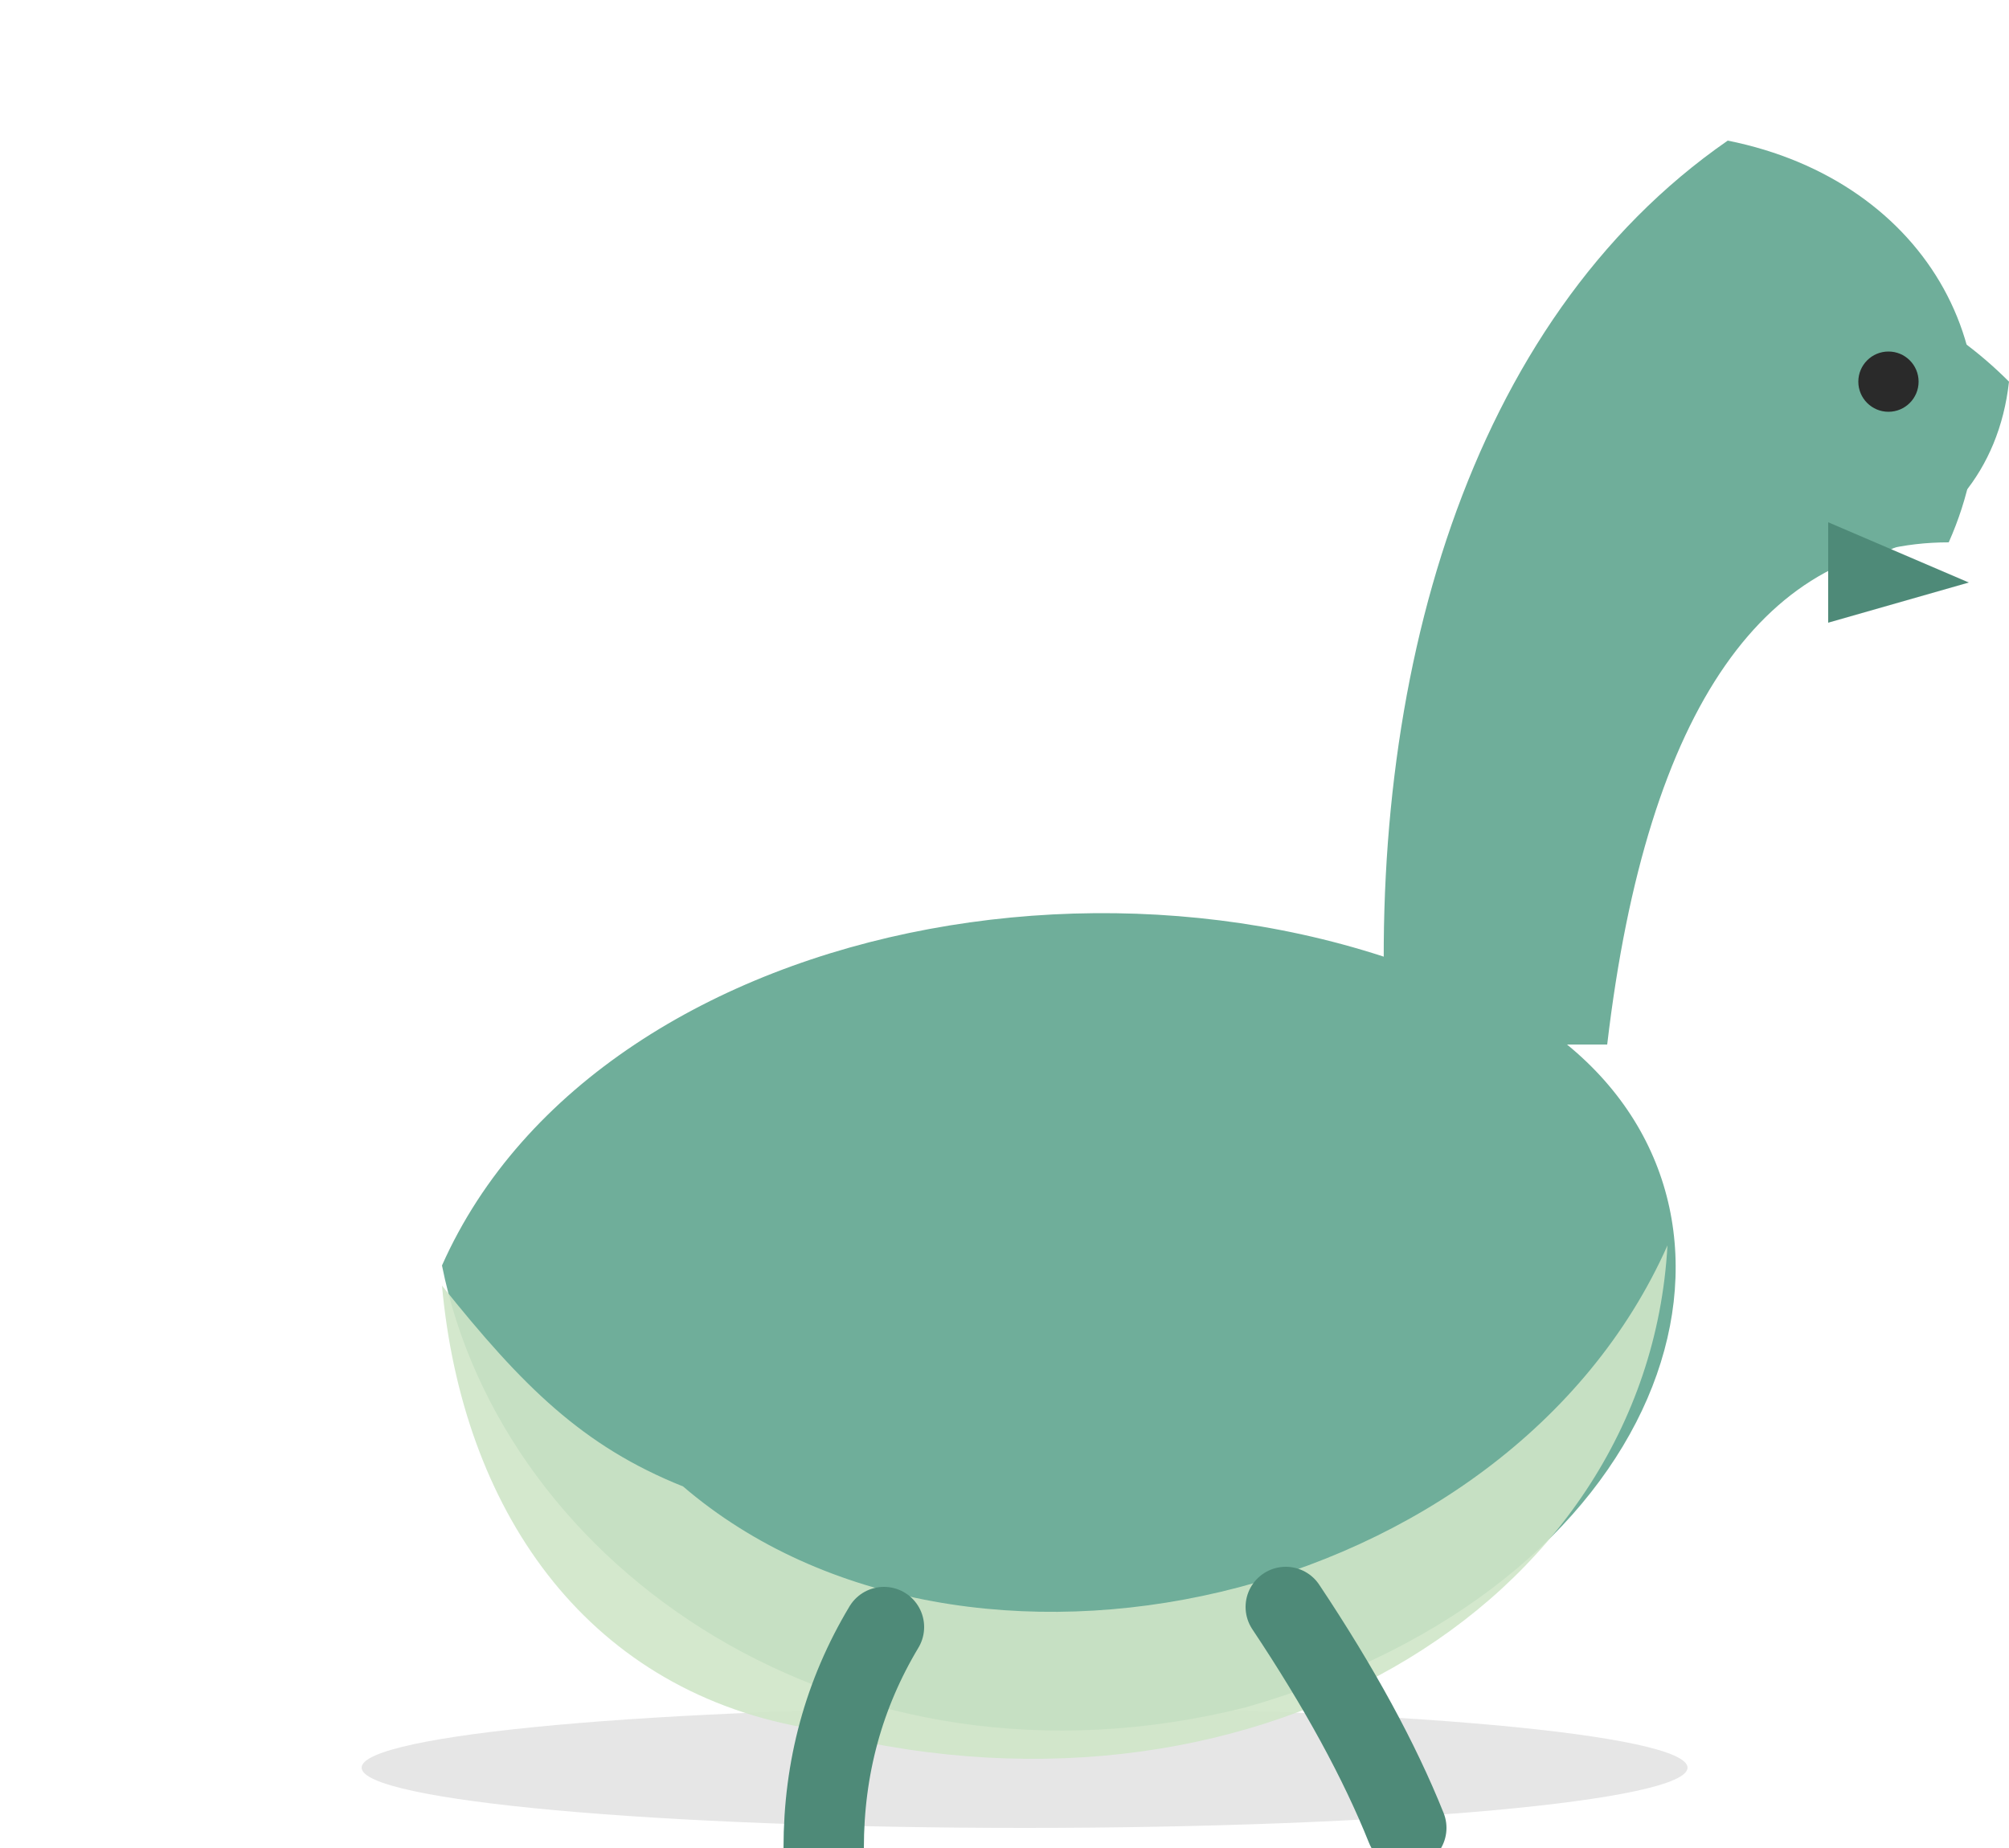
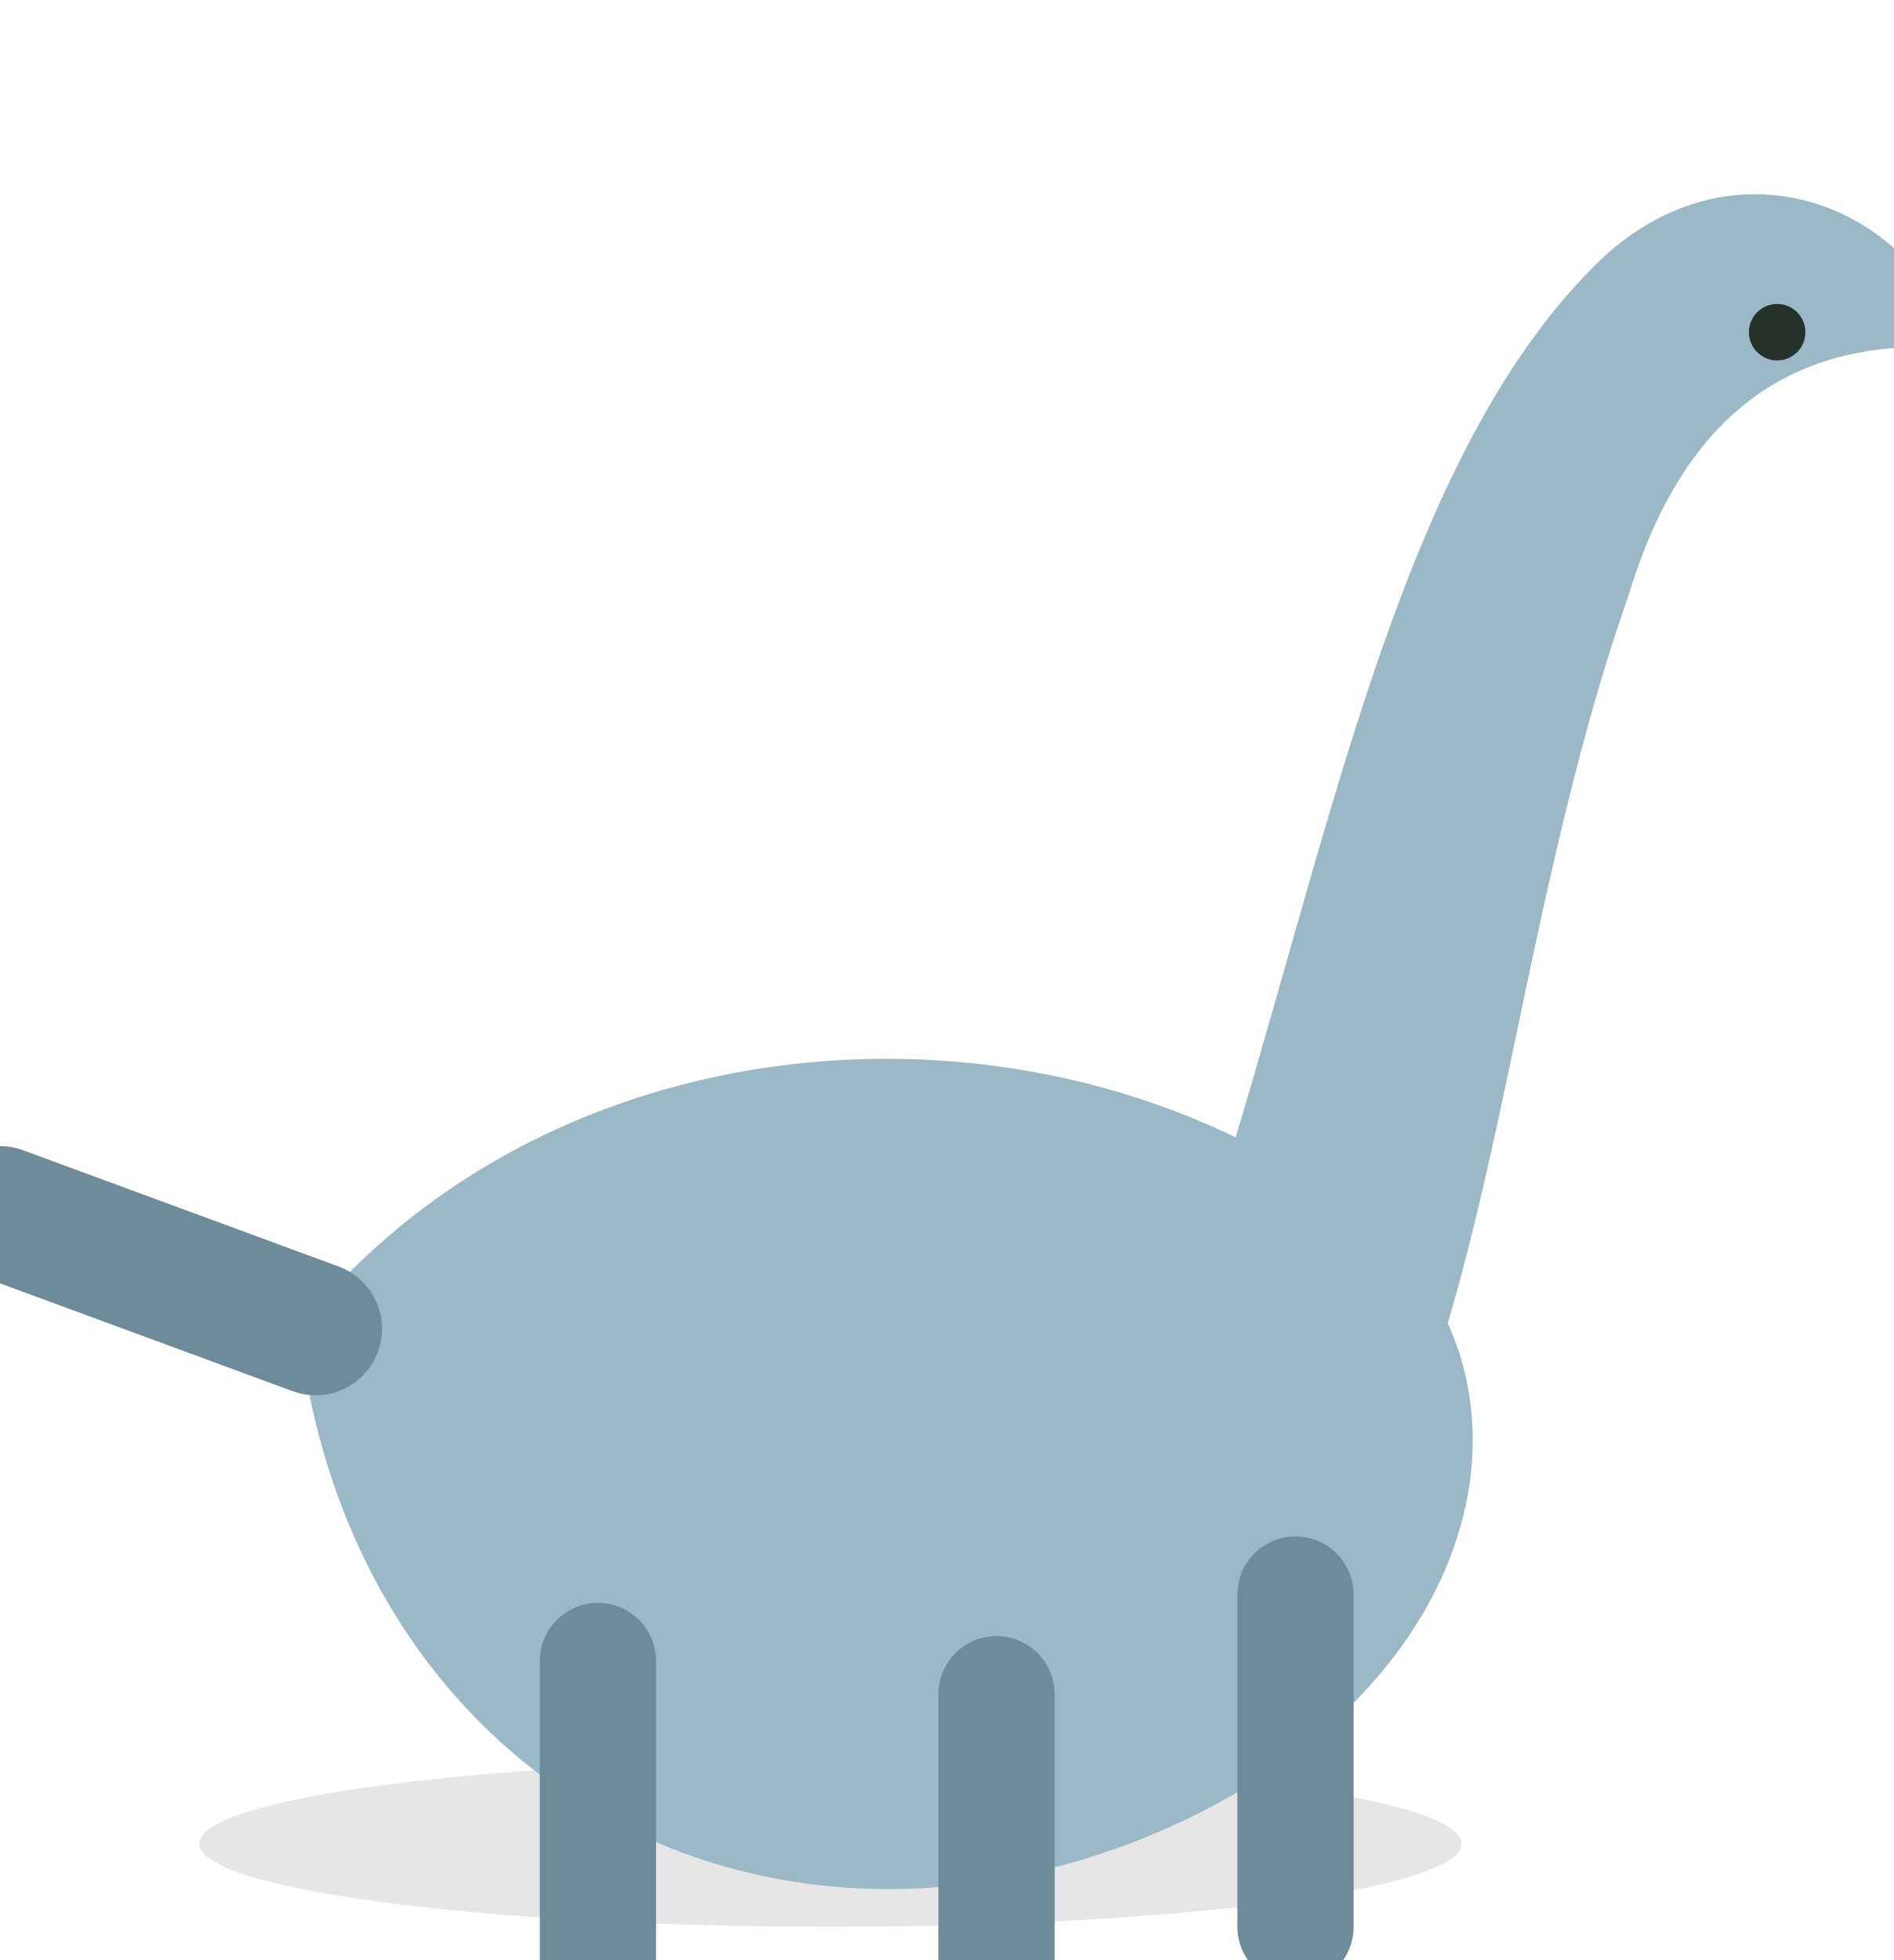
- <svg xmlns="http://www.w3.org/2000/svg" width="100" height="92" viewBox="0 0 100 92">
-   <ellipse cx="51" cy="88" rx="33" ry="3" fill="#000000" opacity="0.1" />
-   <path d="M22 63C30 45 60 40 78 52C89 61 83 79 62 85C42 90 25 78 22 63Z" fill="#6fae9a" />
-   <path d="M34 74C48 86 75 80 83 62C82 80 62 92 40 86C29 84 23 75 22 64C26 69 29 72 34 74Z" fill="#cfe6c8" opacity="0.9" />
-   <path d="M69 52C68 34 73 16 86 7C96 9 101 18 97 27C88 27 82 35 80 52Z" fill="#6fae9a" />
-   <path d="M80 19C86 12 94 13 100 19C99 28 89 31 81 26Z" fill="#6fae9a" />
-   <circle cx="94" cy="19" r="1.5" fill="#2a2a2a" />
-   <path d="M91 26L98 29L91 31Z" fill="#4e8a78" />
-   <path d="M44 81Q41 86 41 92" fill="none" stroke="#4e8a78" stroke-width="4" stroke-linecap="round" />
-   <path d="M64 80Q68 86 70 91" fill="none" stroke="#4e8a78" stroke-width="4" stroke-linecap="round" />
+ <svg xmlns="http://www.w3.org/2000/svg" width="114" height="118" viewBox="0 0 114 118">
+   <ellipse cx="50" cy="111" rx="38" ry="5" fill="#000000" opacity="0.1" />
+   <path d="M18 80C34 60 65 59 83 74C94 84 89 103 68 111C44 120 21 106 18 80Z" fill="#9ab8c6" />
+   <path d="M73 73C80 51 84 28 96 16C104 8 115 12 118 21C107 20 101 26 98 36C91 56 90 79 82 92Z" fill="#9ab8c6" />
+   <circle cx="107" cy="20" r="1.7" fill="#26312a" />
+   <path d="M36 100V118M60 102V118M78 96V116" fill="none" stroke="#6d8b99" stroke-width="7" stroke-linecap="round" />
+   <path d="M19 80L0 73" fill="none" stroke="#6d8b99" stroke-width="8" stroke-linecap="round" />
</svg>
